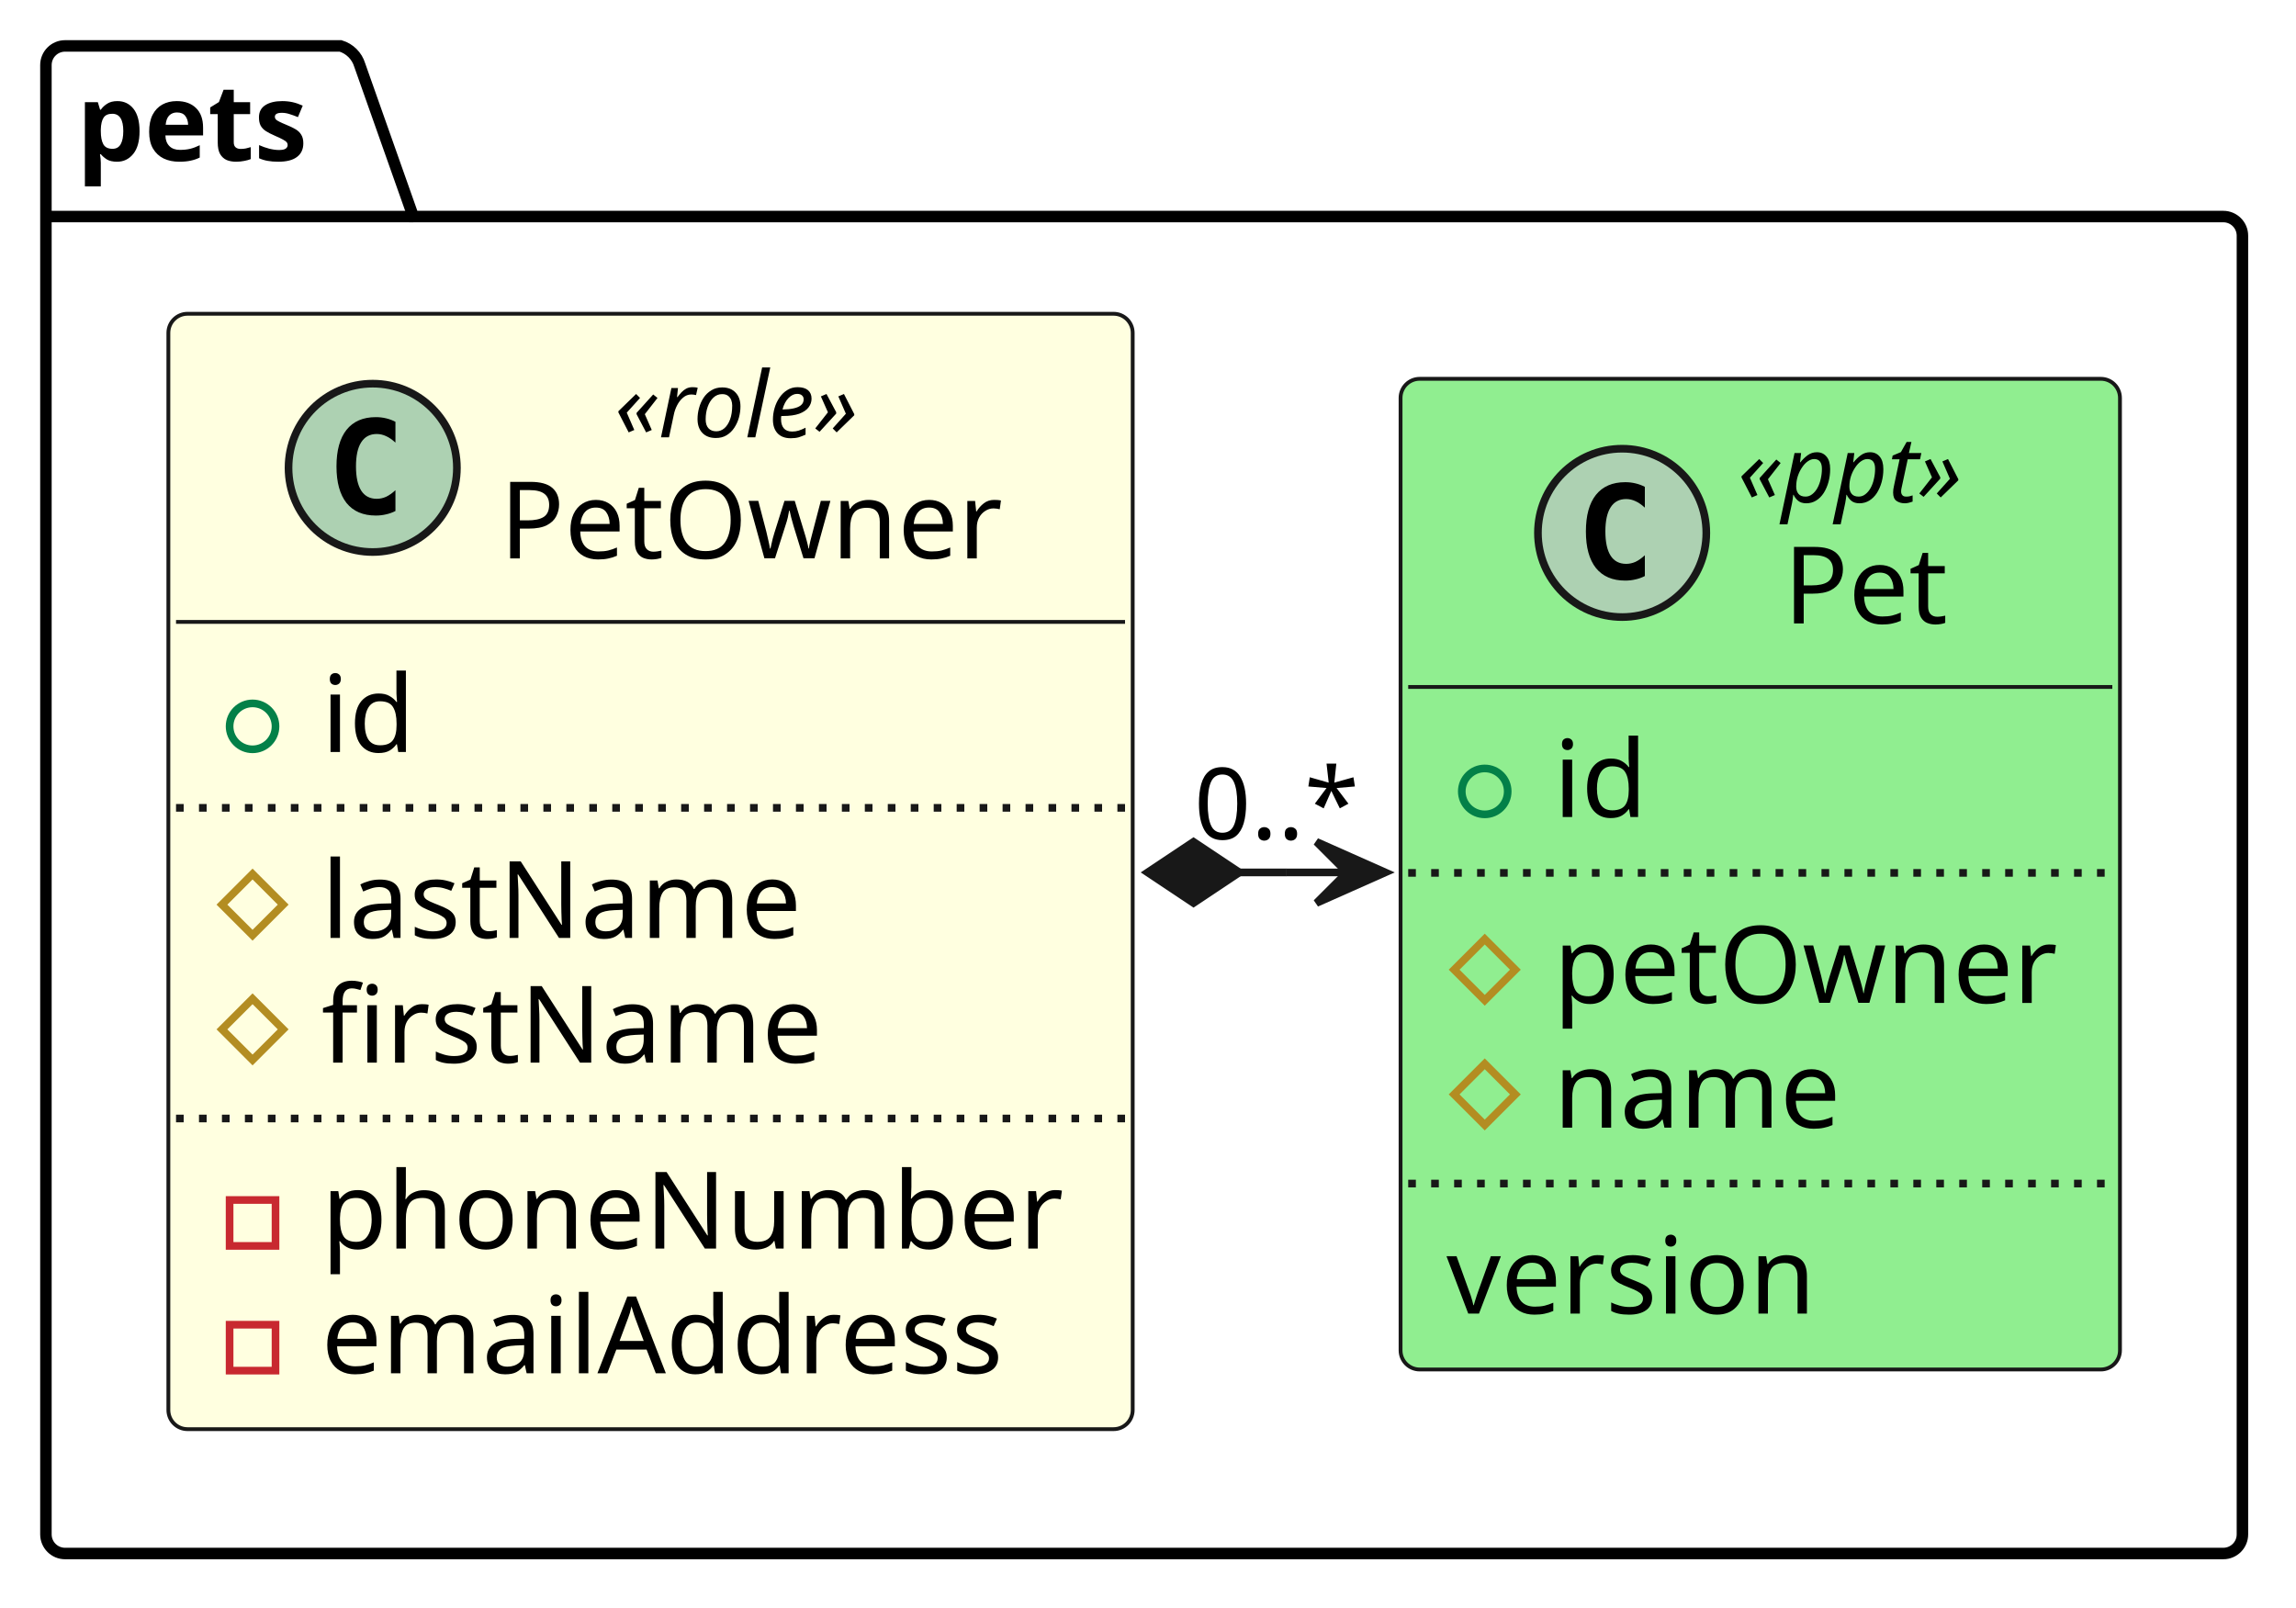
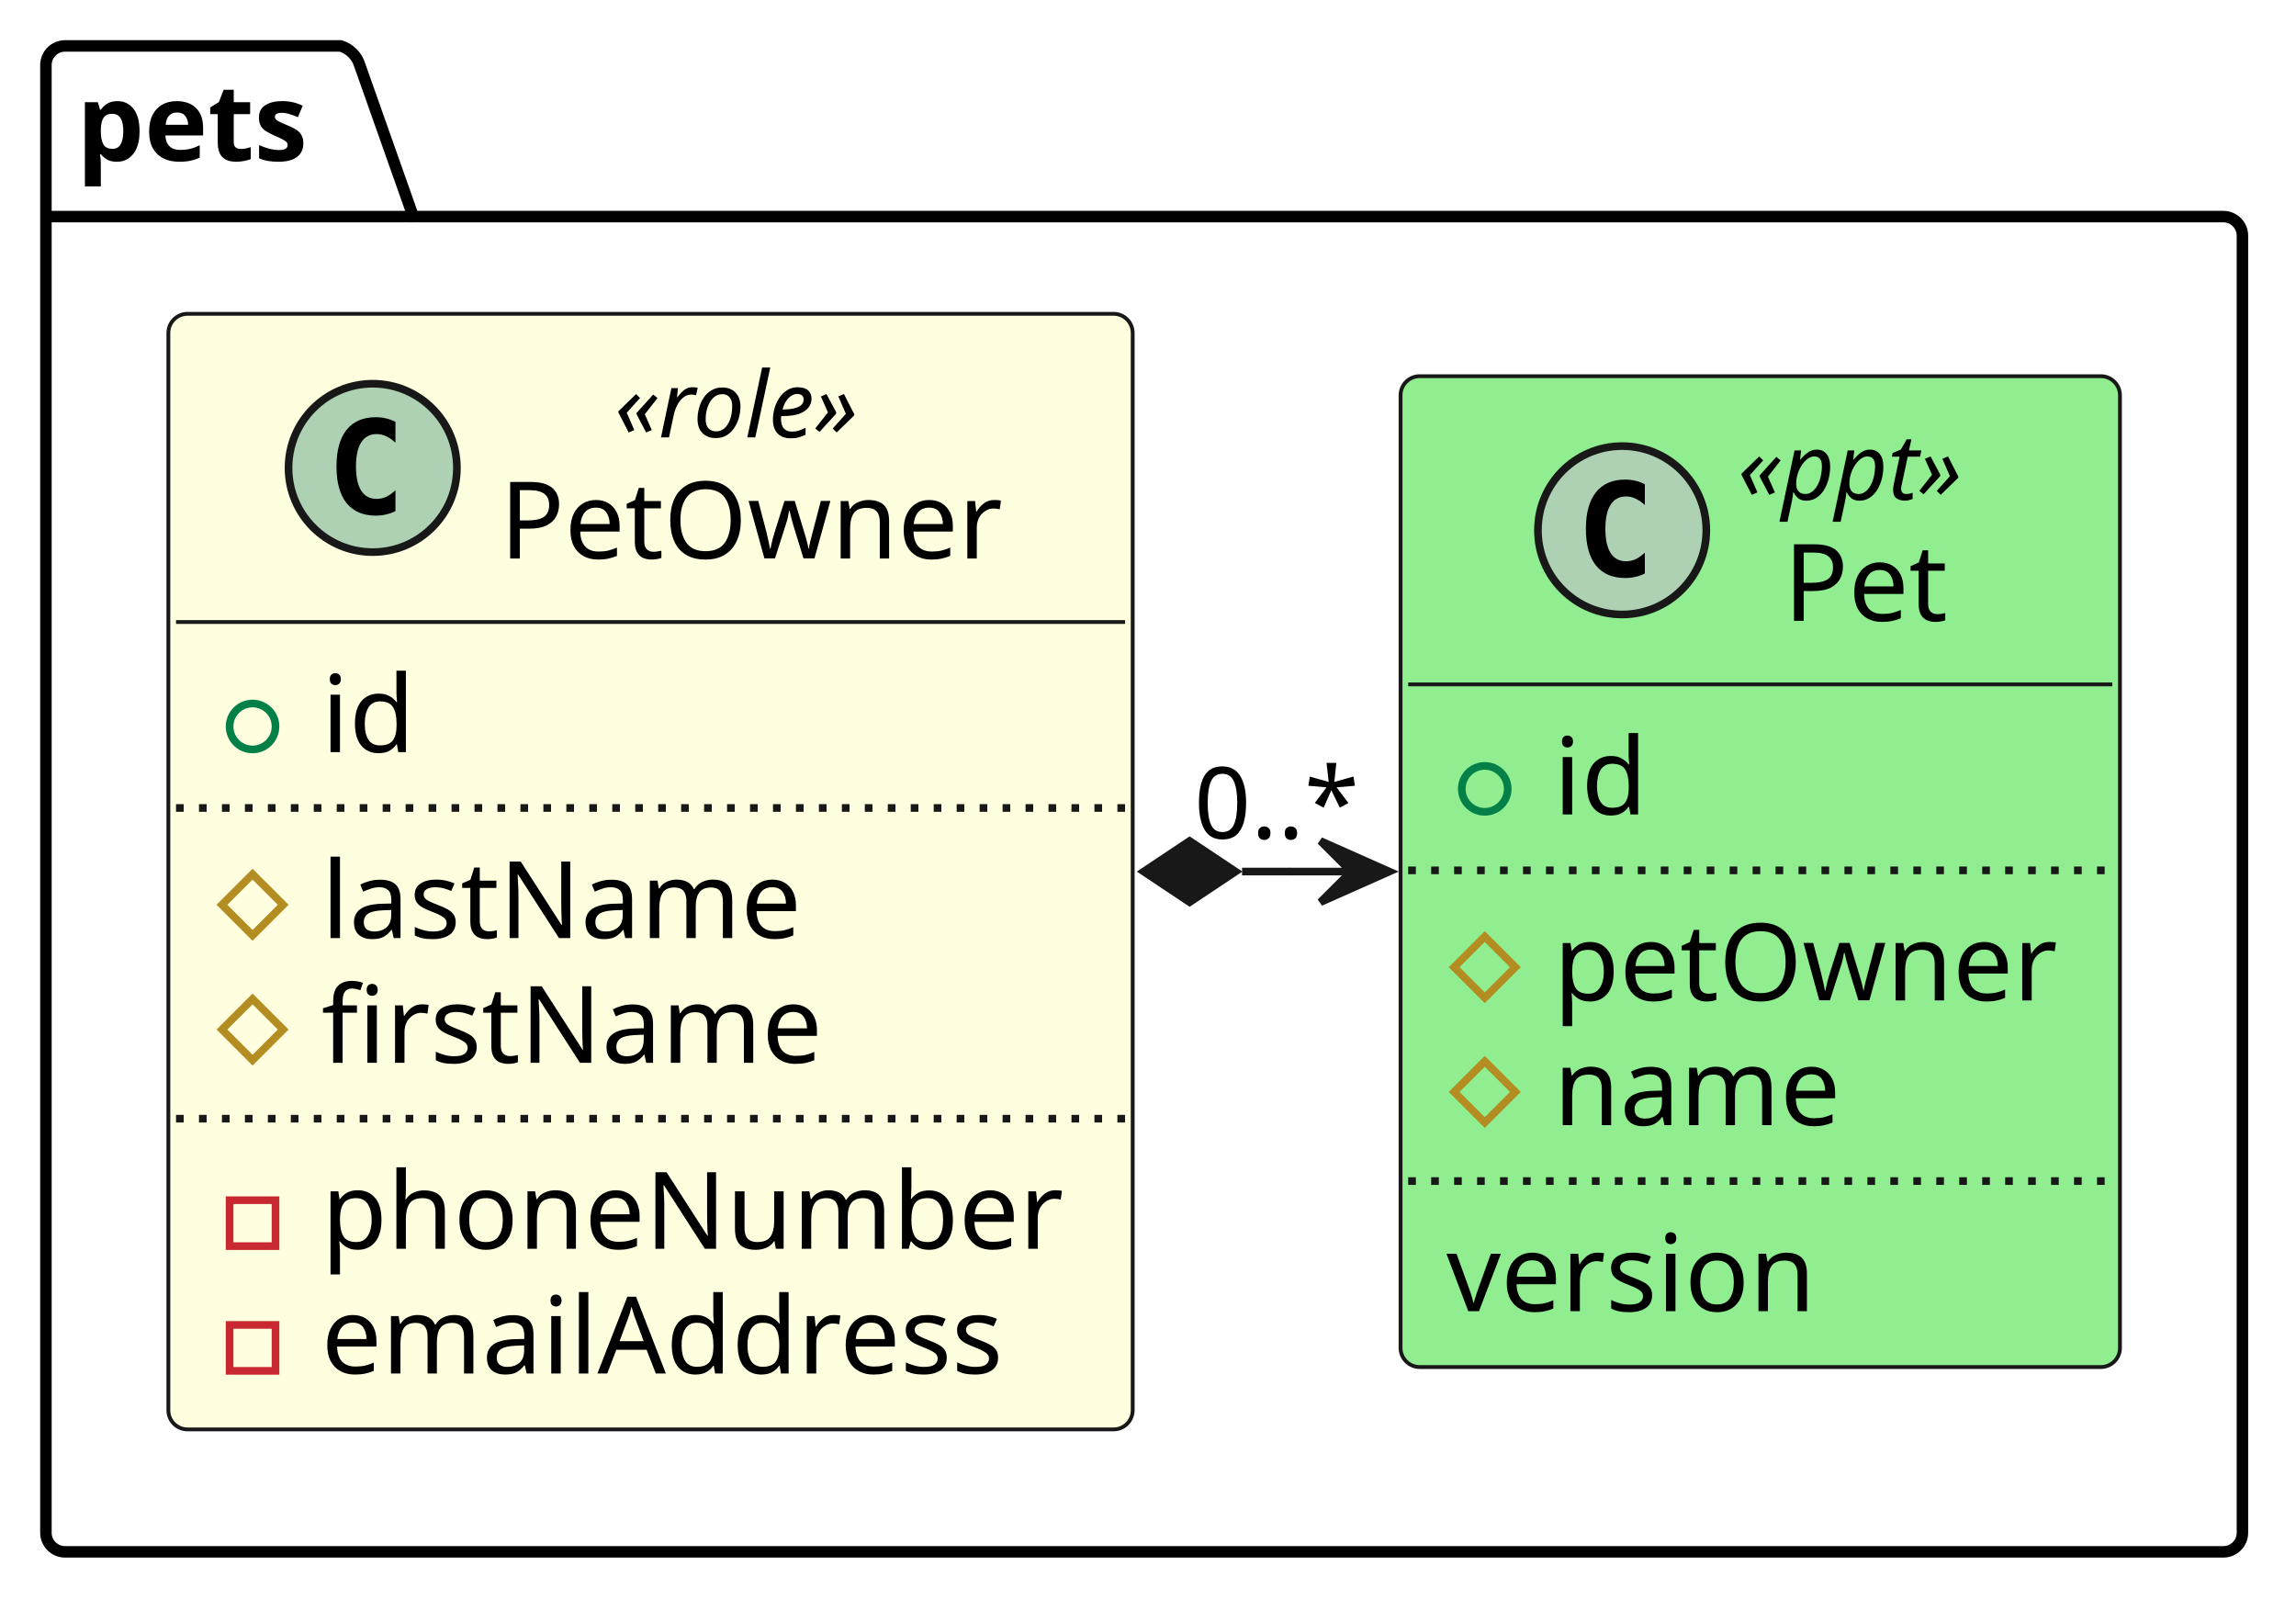
- <svg xmlns="http://www.w3.org/2000/svg" contentStyleType="text/css" height="210px" preserveAspectRatio="none" style="width:300px;height:210px;background:#FFFFFF;" version="1.1" viewBox="0 0 300 210" width="300px" zoomAndPan="magnify">
+ <svg xmlns="http://www.w3.org/2000/svg" contentStyleType="text/css" height="209px" preserveAspectRatio="none" style="width:300px;height:209px;background:#FFFFFF;" version="1.1" viewBox="0 0 300 209" width="300px" zoomAndPan="magnify">
  <defs />
  <g>
    <g id="cluster_pets">
-       <path d="M8.5,6 L44.5,6 A3.75,3.75 0 0 1 47,8.5 L54,28.297 L290.5,28.297 A2.5,2.5 0 0 1 293,30.797 L293,200.5 A2.5,2.5 0 0 1 290.5,203 L8.5,203 A2.5,2.5 0 0 1 6,200.5 L6,8.5 A2.5,2.5 0 0 1 8.5,6 " fill="none" style="stroke:#000000;stroke-width:1.5;" />
+       <path d="M8.5,6 L44.5,6 A3.75,3.75 0 0 1 47,8.5 L54,28.297 L290.5,28.297 A2.5,2.5 0 0 1 293,30.797 L293,200.25 A2.5,2.5 0 0 1 290.5,202.75 L8.5,202.75 A2.5,2.5 0 0 1 6,200.25 L6,8.5 A2.5,2.5 0 0 1 8.5,6 " fill="none" style="stroke:#000000;stroke-width:1.5;" />
      <line style="stroke:#000000;stroke-width:1.5;" x1="6" x2="54" y1="28.297" y2="28.297" />
      <text fill="#000000" font-family="sans-serif" font-size="14" font-weight="bold" lengthAdjust="spacing" textLength="35" x="10" y="20.995">pets</text>
    </g>
    <g id="elem_Pet">
-       <rect codeLine="14" fill="#90EE90" height="129.453" id="Pet" rx="2.5" ry="2.5" style="stroke:#181818;stroke-width:0.5;" width="94" x="183" y="49.5" />
-       <ellipse cx="211.95" cy="69.633" fill="#ADD1B2" rx="11" ry="11" style="stroke:#181818;stroke-width:1.0;" />
-       <path d="M214.919,75.273 Q214.341,75.57 213.7,75.711 Q213.059,75.867 212.356,75.867 Q209.856,75.867 208.528,74.227 Q207.216,72.57 207.216,69.445 Q207.216,66.32 208.528,64.664 Q209.856,63.008 212.356,63.008 Q213.059,63.008 213.7,63.164 Q214.356,63.32 214.919,63.617 L214.919,66.336 Q214.294,65.758 213.7,65.492 Q213.106,65.211 212.481,65.211 Q211.137,65.211 210.45,66.289 Q209.762,67.352 209.762,69.445 Q209.762,71.539 210.45,72.617 Q211.137,73.68 212.481,73.68 Q213.106,73.68 213.7,73.414 Q214.294,73.133 214.919,72.555 L214.919,75.273 Z " fill="#000000" />
-       <text fill="#000000" font-family="sans-serif" font-size="12" font-style="italic" lengthAdjust="spacing" textLength="35" x="227.05" y="65.639">«ppt»</text>
-       <text fill="#000000" font-family="sans-serif" font-size="14" lengthAdjust="spacing" textLength="23" x="233.05" y="81.464">Pet</text>
-       <line style="stroke:#181818;stroke-width:0.5;" x1="184" x2="276" y1="89.766" y2="89.766" />
-       <ellipse cx="194" cy="103.414" fill="none" rx="3" ry="3" style="stroke:#038048;stroke-width:1.0;" />
-       <text fill="#000000" font-family="sans-serif" font-size="14" lengthAdjust="spacing" textLength="12" x="203" y="106.761">id</text>
-       <line style="stroke:#181818;stroke-width:1.0;stroke-dasharray:1.0,2.0;" x1="184" x2="276" y1="114.062" y2="114.062" />
-       <polygon fill="none" points="194,122.711,198,126.711,194,130.711,190,126.711" style="stroke:#B38D22;stroke-width:1.0;" />
-       <text fill="#000000" font-family="sans-serif" font-size="14" lengthAdjust="spacing" textLength="68" x="203" y="131.058">petOwner</text>
-       <polygon fill="none" points="194,139.008,198,143.008,194,147.008,190,143.008" style="stroke:#B38D22;stroke-width:1.0;" />
-       <text fill="#000000" font-family="sans-serif" font-size="14" lengthAdjust="spacing" textLength="39" x="203" y="147.355">name</text>
-       <line style="stroke:#181818;stroke-width:1.0;stroke-dasharray:1.0,2.0;" x1="184" x2="276" y1="154.656" y2="154.656" />
-       <text fill="#000000" font-family="sans-serif" font-size="14" lengthAdjust="spacing" textLength="50" x="189" y="171.651">version</text>
+       <rect codeLine="14" fill="#90EE90" height="129.453" id="Pet" rx="2.5" ry="2.5" style="stroke:#181818;stroke-width:0.5;" width="94" x="183" y="49.15" />
+       <ellipse cx="211.95" cy="69.283" fill="#ADD1B2" rx="11" ry="11" style="stroke:#181818;stroke-width:1.0;" />
+       <path d="M214.919,74.923 Q214.341,75.22 213.7,75.361 Q213.059,75.517 212.356,75.517 Q209.856,75.517 208.528,73.877 Q207.216,72.22 207.216,69.095 Q207.216,65.97 208.528,64.314 Q209.856,62.658 212.356,62.658 Q213.059,62.658 213.7,62.814 Q214.356,62.97 214.919,63.267 L214.919,65.986 Q214.294,65.408 213.7,65.142 Q213.106,64.861 212.481,64.861 Q211.137,64.861 210.45,65.939 Q209.762,67.002 209.762,69.095 Q209.762,71.189 210.45,72.267 Q211.137,73.33 212.481,73.33 Q213.106,73.33 213.7,73.064 Q214.294,72.783 214.919,72.205 L214.919,74.923 Z " fill="#000000" />
+       <text fill="#000000" font-family="sans-serif" font-size="12" font-style="italic" lengthAdjust="spacing" textLength="35" x="227.05" y="65.289">«ppt»</text>
+       <text fill="#000000" font-family="sans-serif" font-size="14" lengthAdjust="spacing" textLength="23" x="233.05" y="81.114">Pet</text>
+       <line style="stroke:#181818;stroke-width:0.5;" x1="184" x2="276" y1="89.416" y2="89.416" />
+       <ellipse cx="194" cy="103.064" fill="none" rx="3" ry="3" style="stroke:#038048;stroke-width:1.0;" />
+       <text fill="#000000" font-family="sans-serif" font-size="14" lengthAdjust="spacing" textLength="12" x="203" y="106.411">id</text>
+       <line style="stroke:#181818;stroke-width:1.0;stroke-dasharray:1.0,2.0;" x1="184" x2="276" y1="113.713" y2="113.713" />
+       <polygon fill="none" points="194,122.361,198,126.361,194,130.361,190,126.361" style="stroke:#B38D22;stroke-width:1.0;" />
+       <text fill="#000000" font-family="sans-serif" font-size="14" lengthAdjust="spacing" textLength="68" x="203" y="130.708">petOwner</text>
+       <polygon fill="none" points="194,138.658,198,142.658,194,146.658,190,142.658" style="stroke:#B38D22;stroke-width:1.0;" />
+       <text fill="#000000" font-family="sans-serif" font-size="14" lengthAdjust="spacing" textLength="39" x="203" y="147.005">name</text>
+       <line style="stroke:#181818;stroke-width:1.0;stroke-dasharray:1.0,2.0;" x1="184" x2="276" y1="154.306" y2="154.306" />
+       <text fill="#000000" font-family="sans-serif" font-size="14" lengthAdjust="spacing" textLength="50" x="189" y="171.301">version</text>
    </g>
    <g id="elem_PetOwner">
      <rect codeLine="23" fill="#FFFFE0" height="145.75" id="PetOwner" rx="2.5" ry="2.5" style="stroke:#181818;stroke-width:0.5;" width="126" x="22" y="41" />
      <ellipse cx="48.7" cy="61.133" fill="#ADD1B2" rx="11" ry="11" style="stroke:#181818;stroke-width:1.0;" />
      <path d="M51.669,66.773 Q51.091,67.07 50.45,67.211 Q49.809,67.367 49.106,67.367 Q46.606,67.367 45.278,65.727 Q43.966,64.07 43.966,60.945 Q43.966,57.82 45.278,56.164 Q46.606,54.508 49.106,54.508 Q49.809,54.508 50.45,54.664 Q51.106,54.82 51.669,55.117 L51.669,57.836 Q51.044,57.258 50.45,56.992 Q49.856,56.711 49.231,56.711 Q47.888,56.711 47.2,57.789 Q46.513,58.852 46.513,60.945 Q46.513,63.039 47.2,64.117 Q47.888,65.18 49.231,65.18 Q49.856,65.18 50.45,64.914 Q51.044,64.633 51.669,64.055 L51.669,66.773 Z " fill="#000000" />
      <text fill="#000000" font-family="sans-serif" font-size="12" font-style="italic" lengthAdjust="spacing" textLength="38" x="80.3" y="57.139">«role»</text>
      <text fill="#000000" font-family="sans-serif" font-size="14" lengthAdjust="spacing" textLength="68" x="65.3" y="72.964">PetOwner</text>
      <line style="stroke:#181818;stroke-width:0.5;" x1="23" x2="147" y1="81.266" y2="81.266" />
      <ellipse cx="33" cy="94.914" fill="none" rx="3" ry="3" style="stroke:#038048;stroke-width:1.0;" />
      <text fill="#000000" font-family="sans-serif" font-size="14" lengthAdjust="spacing" textLength="12" x="42" y="98.261">id</text>
      <line style="stroke:#181818;stroke-width:1.0;stroke-dasharray:1.0,2.0;" x1="23" x2="147" y1="105.562" y2="105.562" />
      <polygon fill="none" points="33,114.211,37,118.211,33,122.211,29,118.211" style="stroke:#B38D22;stroke-width:1.0;" />
      <text fill="#000000" font-family="sans-serif" font-size="14" lengthAdjust="spacing" textLength="64" x="42" y="122.558">lastName</text>
      <polygon fill="none" points="33,130.508,37,134.508,33,138.508,29,134.508" style="stroke:#B38D22;stroke-width:1.0;" />
      <text fill="#000000" font-family="sans-serif" font-size="14" lengthAdjust="spacing" textLength="65" x="42" y="138.855">firstName</text>
      <line style="stroke:#181818;stroke-width:1.0;stroke-dasharray:1.0,2.0;" x1="23" x2="147" y1="146.156" y2="146.156" />
      <rect fill="none" height="6" style="stroke:#C82930;stroke-width:1.0;" width="6" x="30" y="156.805" />
      <text fill="#000000" font-family="sans-serif" font-size="14" lengthAdjust="spacing" textLength="100" x="42" y="163.151">phoneNumber</text>
      <rect fill="none" height="6" style="stroke:#C82930;stroke-width:1.0;" width="6" x="30" y="173.102" />
      <text fill="#000000" font-family="sans-serif" font-size="14" lengthAdjust="spacing" textLength="93" x="42" y="179.448">emailAddress</text>
    </g>
    <g id="link_PetOwner_Pet">
-       <path codeLine="35" d="M161.95,114 C161.95,114 166.31,114 168.05,114 " fill="none" id="PetOwner-Pet" style="stroke:#181818;stroke-width:1.0;" />
-       <polygon fill="#181818" points="149.95,114,155.95,118,161.95,114,155.95,110,149.95,114" style="stroke:#181818;stroke-width:1.0;" />
-       <polygon fill="#181818" points="181.01,114,172.01,110,176.01,114,172.01,118,181.01,114" style="stroke:#181818;stroke-width:1.0;" />
-       <line style="stroke:#181818;stroke-width:1.0;" x1="176.01" x2="168.01" y1="114" y2="114" />
-       <text fill="#000000" font-family="sans-serif" font-size="13" lengthAdjust="spacing" textLength="23" x="156.021" y="109.658">0..*</text>
+       <path codeLine="35" d="M162.29,113.87 C164.4,113.87 166.5,113.87 168.61,113.87 " fill="none" id="PetOwner-Pet" style="stroke:#181818;stroke-width:1.0;" />
+       <polygon fill="#181818" points="149.44,113.87,155.44,117.87,161.44,113.87,155.44,109.87,149.44,113.87" style="stroke:#181818;stroke-width:1.0;" />
+       <polygon fill="#181818" points="181.53,113.87,172.53,109.87,176.53,113.87,172.53,117.87,181.53,113.87" style="stroke:#181818;stroke-width:1.0;" />
+       <line style="stroke:#181818;stroke-width:1.0;" x1="176.53" x2="168.53" y1="113.87" y2="113.87" />
+       <text fill="#000000" font-family="sans-serif" font-size="13" lengthAdjust="spacing" textLength="23" x="156.021" y="109.551">0..*</text>
    </g>
  </g>
</svg>
